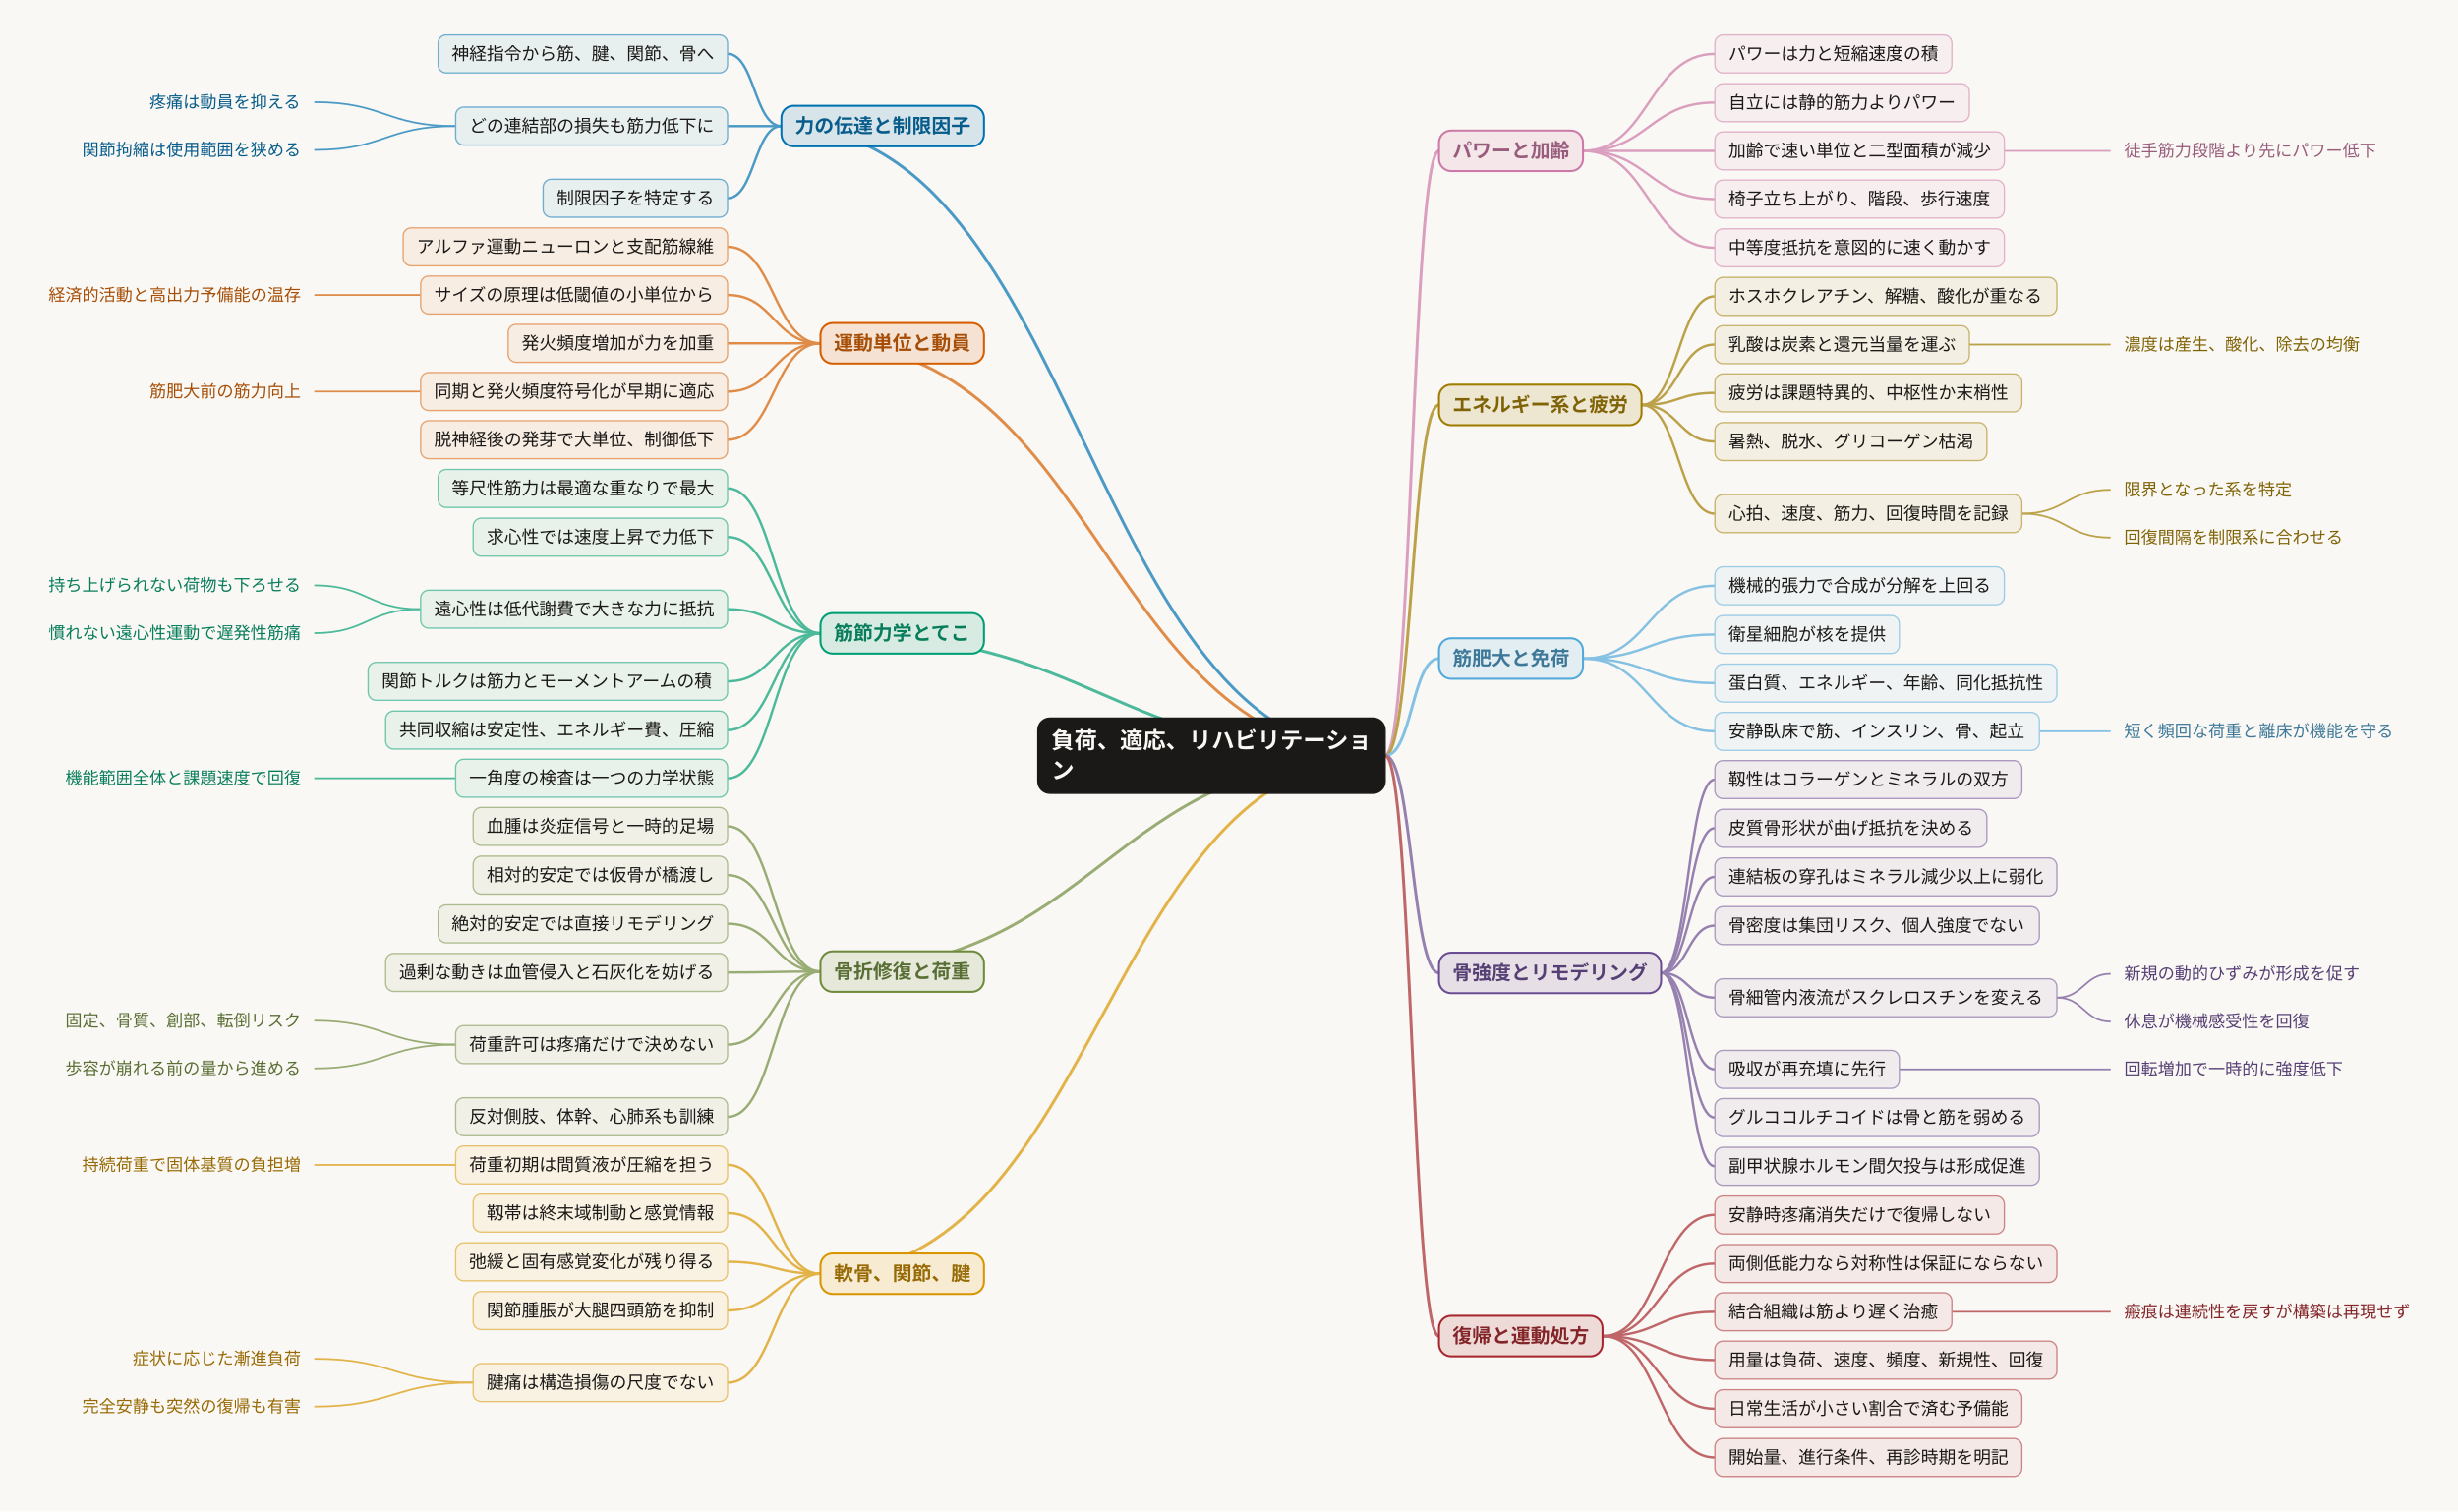
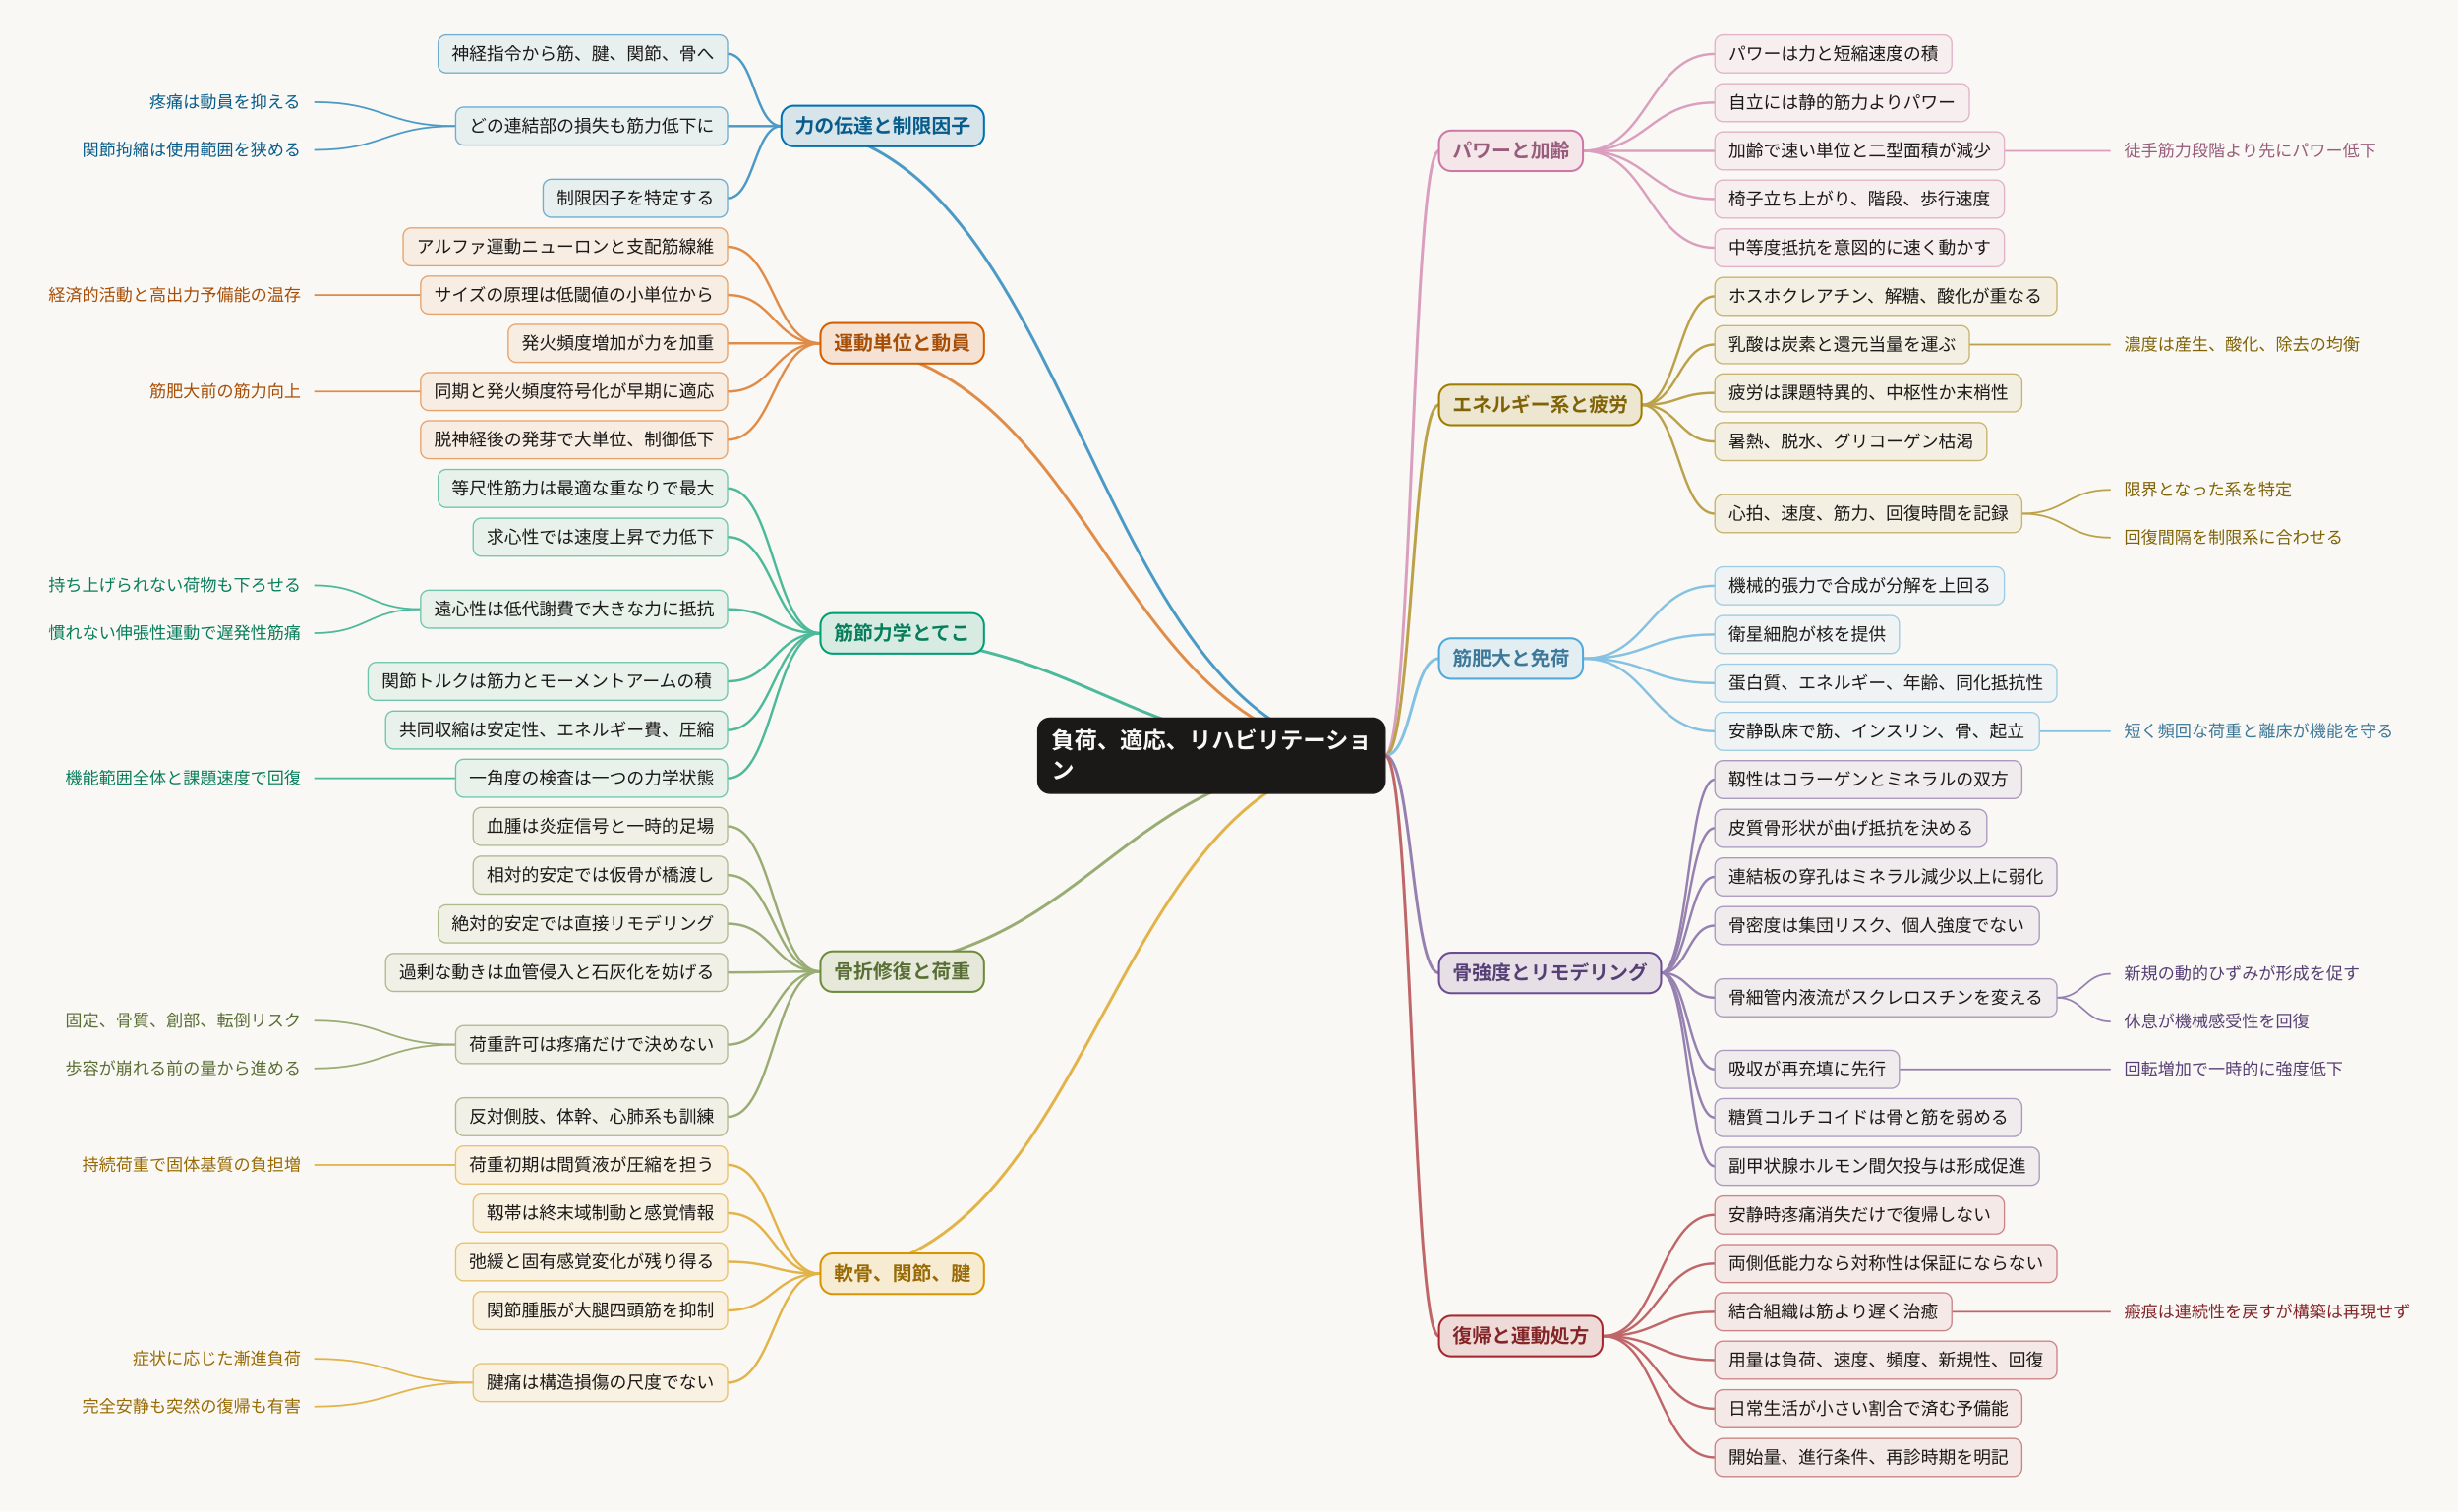
<svg xmlns="http://www.w3.org/2000/svg" class="mm" viewBox="0 0 1826 1123" width="1826" height="1123" role="img" aria-label="負荷、適応、リハビリテーション">
  <style>
  .mm-bg { fill: #faf8f4; }
  .mm text { font-family: 'Hiragino Sans', 'Noto Sans JP', ui-sans-serif, sans-serif; fill: #1b1917; }
  .mm .link { fill: none; stroke: #c9c1b4; }
  .mm .box { fill: none; stroke: none; }
  .mm .d0 .box { fill: #1b1917; stroke: #1b1917; }
  .mm .d0 text { fill: #faf8f4; font-weight: 650; }
  .mm .d1 text { font-weight: 600; }

  .mm .link.b0 { stroke: #4b9ac6; }
  .mm .b0.d1 .box { fill: #d7e5eb; stroke: #0072B2; stroke-width: 1.5; }
  .mm .b0.d1 text { fill: #075c8b; }
  .mm .b0.d2 .box { fill: #e8efef; stroke: #70aed0; }
  .mm .b0.d3 text, .mm .b0.d4 text { fill: #075c8b; }

  .mm .link.b1 { stroke: #e08c49; }
  .mm .b1.d1 .box { fill: #f5e2d2; stroke: #D55E00; stroke-width: 1.5; }
  .mm .b1.d1 text { fill: #a64d06; }
  .mm .b1.d2 .box { fill: #f7ede3; stroke: #e6a36e; }
  .mm .b1.d3 text, .mm .b1.d4 text { fill: #a64d06; }

  .mm .link.b2 { stroke: #4bb99a; }
  .mm .b2.d1 .box { fill: #d7ebe2; stroke: #009E73; stroke-width: 1.5; }
  .mm .b2.d1 text { fill: #077d5c; }
  .mm .b2.d2 .box { fill: #e8f2eb; stroke: #70c6ad; }
  .mm .b2.d3 text, .mm .b2.d4 text { fill: #077d5c; }

  .mm .link.b3 { stroke: #da9fbe; }
  .mm .b3.d1 .box { fill: #f4e6e9; stroke: #CC79A7; stroke-width: 1.5; }
  .mm .b3.d1 text { fill: #985c7c; }
  .mm .b3.d2 .box { fill: #f7efef; stroke: #e1b2ca; }
  .mm .b3.d3 text, .mm .b3.d4 text { fill: #985c7c; }

  .mm .link.b4 { stroke: #bba149; }
  .mm .b4.d1 .box { fill: #ede7d2; stroke: #A07C00; stroke-width: 1.5; }
  .mm .b4.d1 text { fill: #7f6306; }
  .mm .b4.d2 .box { fill: #f4efe3; stroke: #c8b46e; }
  .mm .b4.d3 text, .mm .b4.d4 text { fill: #7f6306; }

  .mm .link.b5 { stroke: #84c1e2; }
  .mm .b5.d1 .box { fill: #e3eef2; stroke: #51a9db; stroke-width: 1.5; }
  .mm .b5.d1 text { fill: #3d7899; }
  .mm .b5.d2 .box { fill: #eff3f3; stroke: #9dcde6; }
  .mm .b5.d3 text, .mm .b5.d4 text { fill: #3d7899; }

  .mm .link.b6 { stroke: #9580b0; }
  .mm .b6.d1 .box { fill: #e6e0e6; stroke: #6A4C93; stroke-width: 1.5; }
  .mm .b6.d1 text { fill: #563f74; }
  .mm .b6.d2 .box { fill: #f0eced; stroke: #ab99bf; }
  .mm .b6.d3 text, .mm .b6.d4 text { fill: #563f74; }

  .mm .link.b7 { stroke: #98ac74; }
  .mm .b7.d1 .box { fill: #e6e9da; stroke: #6E8B3D; stroke-width: 1.5; }
  .mm .b7.d1 text { fill: #596e34; }
  .mm .b7.d2 .box { fill: #f0f0e7; stroke: #adbc8f; }
  .mm .b7.d3 text, .mm .b7.d4 text { fill: #596e34; }

  .mm .link.b8 { stroke: #e2b349; }
  .mm .b8.d1 .box { fill: #f7ecd2; stroke: #d89500; stroke-width: 1.5; }
  .mm .b8.d1 text { fill: #986a05; }
  .mm .b8.d2 .box { fill: #f9f2e3; stroke: #e7c26e; }
  .mm .b8.d3 text, .mm .b8.d4 text { fill: #986a05; }

  .mm .link.b9 { stroke: #bf6669; }
  .mm .b9.d1 .box { fill: #eedbd8; stroke: #A6272E; stroke-width: 1.5; }
  .mm .b9.d1 text { fill: #832428; }
  .mm .b9.d2 .box { fill: #f4e9e6; stroke: #cc8587; }
  .mm .b9.d3 text, .mm .b9.d4 text { fill: #832428; }
@media (prefers-color-scheme: dark) {
  .mm-bg { fill: #12100e; }
  .mm text { font-family: 'Hiragino Sans', 'Noto Sans JP', ui-sans-serif, sans-serif; fill: #ece7df; }
  .mm .link { fill: none; stroke: #3d3833; }
  .mm .box { fill: none; stroke: none; }
  .mm .d0 .box { fill: #ece7df; stroke: #ece7df; }
  .mm .d0 text { fill: #12100e; font-weight: 650; }
  .mm .d1 text { font-weight: 600; }

  .mm .link.b0 { stroke: #2d6a8d; }
  .mm .b0.d1 .box { fill: #172227; stroke: #3891c3; stroke-width: 1.5; }
  .mm .b0.d1 text { fill: #65a6ca; }
  .mm .b0.d2 .box { fill: #15191b; stroke: #275772; }
  .mm .b0.d3 text, .mm .b0.d4 text { fill: #65a6ca; }

  .mm .link.b1 { stroke: #a15f2b; }
  .mm .b1.d1 .box { fill: #2f2014; stroke: #de8138; stroke-width: 1.5; }
  .mm .b1.d1 text { fill: #e29a62; }
  .mm .b1.d2 .box { fill: #201811; stroke: #824e25; }
  .mm .b1.d3 text, .mm .b1.d4 text { fill: #e29a62; }

  .mm .link.b2 { stroke: #2d826a; }
  .mm .b2.d1 .box { fill: #172720; stroke: #38b392; stroke-width: 1.5; }
  .mm .b2.d1 text { fill: #65c0a5; }
  .mm .b2.d2 .box { fill: #151b17; stroke: #276a57; }
  .mm .b2.d3 text, .mm .b2.d4 text { fill: #65c0a5; }

  .mm .link.b3 { stroke: #9c6e86; }
  .mm .b3.d1 .box { fill: #2e2326; stroke: #d796ba; stroke-width: 1.5; }
  .mm .b3.d1 text { fill: #dcaac3; }
  .mm .b3.d2 .box { fill: #20191a; stroke: #7e5a6d; }
  .mm .b3.d3 text, .mm .b3.d4 text { fill: #dcaac3; }

  .mm .link.b4 { stroke: #84702b; }
  .mm .b4.d1 .box { fill: #292314; stroke: #b59938; stroke-width: 1.5; }
  .mm .b4.d1 text { fill: #c3ac62; }
  .mm .b4.d2 .box { fill: #1d1a11; stroke: #6c5b25; }
  .mm .b4.d3 text, .mm .b4.d4 text { fill: #c3ac62; }

  .mm .link.b5 { stroke: #5c8eab; }
  .mm .b5.d1 .box { fill: #21292d; stroke: #7bc4ee; stroke-width: 1.5; }
  .mm .b5.d1 text { fill: #97cdea; }
  .mm .b5.d2 .box { fill: #191d1e; stroke: #4c7389; }
  .mm .b5.d3 text, .mm .b5.d4 text { fill: #97cdea; }

  .mm .link.b6 { stroke: #67557c; }
  .mm .b6.d1 .box { fill: #231e24; stroke: #8b73ab; stroke-width: 1.5; }
  .mm .b6.d1 text { fill: #a390b8; }
  .mm .b6.d2 .box { fill: #1a1719; stroke: #554664; }
  .mm .b6.d3 text, .mm .b6.d4 text { fill: #a390b8; }

  .mm .link.b7 { stroke: #69784d; }
  .mm .b7.d1 .box { fill: #23251b; stroke: #8ea568; stroke-width: 1.5; }
  .mm .b7.d1 text { fill: #a6b686; }
  .mm .b7.d2 .box { fill: #1b1a14; stroke: #566240; }
  .mm .b7.d3 text, .mm .b7.d4 text { fill: #a6b686; }

  .mm .link.b8 { stroke: #ab832b; }
  .mm .b8.d1 .box { fill: #312714; stroke: #ecb438; stroke-width: 1.5; }
  .mm .b8.d1 text { fill: #ecc162; }
  .mm .b8.d2 .box { fill: #211b11; stroke: #8a6a25; }
  .mm .b8.d3 text, .mm .b8.d4 text { fill: #ecc162; }

  .mm .link.b9 { stroke: #884245; }
  .mm .b9.d1 .box { fill: #2a1a19; stroke: #ba575c; stroke-width: 1.5; }
  .mm .b9.d1 text { fill: #c67b7d; }
  .mm .b9.d2 .box { fill: #1e1513; stroke: #6e3739; }
  .mm .b9.d3 text, .mm .b9.d4 text { fill: #c67b7d; }
}
</style>
  <rect class="mm-bg" width="1826" height="1123" />
  <path class="link b0" data-depth="1" stroke-width="2.2" d="M1029.0,561.4 C804.8,561.4 804.8,93.7 580.5,93.7" />
  <path class="link b1" data-depth="1" stroke-width="2.2" d="M1029.0,561.4 C819.2,561.4 819.2,255.1 609.5,255.1" />
  <path class="link b2" data-depth="1" stroke-width="2.2" d="M1029.0,561.4 C819.2,561.4 819.2,470.5 609.5,470.5" />
  <path class="link b3" data-depth="1" stroke-width="2.2" d="M1029.0,561.4 C1049.0,561.4 1049.0,112.1 1069.0,112.1" />
  <path class="link b4" data-depth="1" stroke-width="2.2" d="M1029.0,561.4 C1049.0,561.4 1049.0,300.9 1069.0,300.9" />
  <path class="link b5" data-depth="1" stroke-width="2.2" d="M1029.0,561.4 C1049.0,561.4 1049.0,489.3 1069.0,489.3" />
  <path class="link b6" data-depth="1" stroke-width="2.2" d="M1029.0,561.4 C1049.0,561.4 1049.0,722.8 1069.0,722.8" />
  <path class="link b7" data-depth="1" stroke-width="2.2" d="M1029.0,561.4 C819.2,561.4 819.2,721.8 609.5,721.8" />
  <path class="link b8" data-depth="1" stroke-width="2.2" d="M1029.0,561.4 C819.2,561.4 819.2,946.4 609.5,946.4" />
  <path class="link b9" data-depth="1" stroke-width="2.2" d="M1029.0,561.4 C1049.0,561.4 1049.0,992.7 1069.0,992.7" />
  <g class="node d0 b0" data-depth="0">
    <rect class="box" x="771.0" y="533.5" width="258.0" height="55.9" rx="9" />
    <text x="781.0" y="556.0" font-size="17.0">負荷、適応、リハビリテーショ</text>
    <text x="781.0" y="578.4" font-size="17.0">ン</text>
  </g>
  <path class="link b0" data-depth="2" stroke-width="1.8" d="M580.5,93.7 C560.5,93.7 560.5,40.1 540.5,40.1" />
  <path class="link b0" data-depth="2" stroke-width="1.8" d="M580.5,93.7 C560.5,93.7 560.5,93.7 540.5,93.7" />
  <path class="link b0" data-depth="2" stroke-width="1.8" d="M580.5,93.7 C560.5,93.7 560.5,147.2 540.5,147.2" />
  <g class="node d1 b0" data-depth="1">
    <rect class="box" x="580.5" y="78.6" width="150.5" height="30.1" rx="9" />
    <text x="590.5" y="98.6" font-size="14.5">力の伝達と制限因子</text>
  </g>
  <g class="node d2 b0" data-depth="2">
    <rect class="box" x="325.5" y="26.0" width="215.0" height="28.2" rx="6" />
    <text x="335.5" y="44.5" font-size="13.0">神経指令から筋、腱、関節、骨へ</text>
  </g>
  <path class="link b0" data-depth="3" stroke-width="1.3" d="M338.5,93.7 C286.0,93.7 286.0,75.9 233.5,75.9" />
  <path class="link b0" data-depth="3" stroke-width="1.3" d="M338.5,93.7 C286.0,93.7 286.0,111.4 233.5,111.4" />
  <g class="node d2 b0" data-depth="2">
    <rect class="box" x="338.5" y="79.6" width="202.0" height="28.2" rx="6" />
    <text x="348.5" y="98.1" font-size="13.0">どの連結部の損失も筋力低下に</text>
  </g>
  <g class="node d3 b0" data-depth="3">
    <rect class="box" x="101.0" y="62.2" width="132.5" height="27.5" rx="6" />
    <text x="111.0" y="80.2" font-size="12.5">疼痛は動員を抑える</text>
  </g>
  <g class="node d3 b0" data-depth="3">
    <rect class="box" x="51.0" y="97.7" width="182.5" height="27.5" rx="6" />
    <text x="61.0" y="115.7" font-size="12.5">関節拘縮は使用範囲を狭める</text>
  </g>
  <g class="node d2 b0" data-depth="2">
    <rect class="box" x="403.5" y="133.2" width="137.0" height="28.2" rx="6" />
    <text x="413.5" y="151.7" font-size="13.0">制限因子を特定する</text>
  </g>
  <path class="link b1" data-depth="2" stroke-width="1.8" d="M609.5,255.1 C575.0,255.1 575.0,183.4 540.5,183.4" />
  <path class="link b1" data-depth="2" stroke-width="1.8" d="M609.5,255.1 C575.0,255.1 575.0,219.2 540.5,219.2" />
  <path class="link b1" data-depth="2" stroke-width="1.8" d="M609.5,255.1 C575.0,255.1 575.0,255.1 540.5,255.1" />
  <path class="link b1" data-depth="2" stroke-width="1.8" d="M609.5,255.1 C575.0,255.1 575.0,290.9 540.5,290.9" />
  <path class="link b1" data-depth="2" stroke-width="1.8" d="M609.5,255.1 C575.0,255.1 575.0,326.7 540.5,326.7" />
  <g class="node d1 b1" data-depth="1">
    <rect class="box" x="609.5" y="240.0" width="121.5" height="30.1" rx="9" />
    <text x="619.5" y="260.0" font-size="14.5">運動単位と動員</text>
  </g>
  <g class="node d2 b1" data-depth="2">
    <rect class="box" x="299.5" y="169.3" width="241.0" height="28.2" rx="6" />
    <text x="309.5" y="187.8" font-size="13.0">アルファ運動ニューロンと支配筋線維</text>
  </g>
  <path class="link b1" data-depth="3" stroke-width="1.3" d="M312.5,219.2 C273.0,219.2 273.0,219.2 233.5,219.2" />
  <g class="node d2 b1" data-depth="2">
    <rect class="box" x="312.5" y="205.1" width="228.0" height="28.2" rx="6" />
    <text x="322.5" y="223.6" font-size="13.0">サイズの原理は低閾値の小単位から</text>
  </g>
  <g class="node d3 b1" data-depth="3">
    <rect class="box" x="26.0" y="205.5" width="207.5" height="27.5" rx="6" />
    <text x="36.0" y="223.5" font-size="12.5">経済的活動と高出力予備能の温存</text>
  </g>
  <g class="node d2 b1" data-depth="2">
    <rect class="box" x="377.5" y="241.0" width="163.0" height="28.2" rx="6" />
    <text x="387.5" y="259.5" font-size="13.0">発火頻度増加が力を加重</text>
  </g>
  <path class="link b1" data-depth="3" stroke-width="1.3" d="M312.5,290.9 C273.0,290.9 273.0,290.9 233.5,290.9" />
  <g class="node d2 b1" data-depth="2">
    <rect class="box" x="312.5" y="276.8" width="228.0" height="28.2" rx="6" />
    <text x="322.5" y="295.3" font-size="13.0">同期と発火頻度符号化が早期に適応</text>
  </g>
  <g class="node d3 b1" data-depth="3">
    <rect class="box" x="101.0" y="277.1" width="132.5" height="27.5" rx="6" />
    <text x="111.0" y="295.1" font-size="12.5">筋肥大前の筋力向上</text>
  </g>
  <g class="node d2 b1" data-depth="2">
    <rect class="box" x="312.5" y="312.6" width="228.0" height="28.2" rx="6" />
    <text x="322.5" y="331.1" font-size="13.0">脱神経後の発芽で大単位、制御低下</text>
  </g>
  <path class="link b2" data-depth="2" stroke-width="1.8" d="M609.5,470.5 C575.0,470.5 575.0,362.9 540.5,362.9" />
  <path class="link b2" data-depth="2" stroke-width="1.8" d="M609.5,470.5 C575.0,470.5 575.0,399.0 540.5,399.0" />
  <path class="link b2" data-depth="2" stroke-width="1.8" d="M609.5,470.5 C575.0,470.5 575.0,452.6 540.5,452.6" />
  <path class="link b2" data-depth="2" stroke-width="1.8" d="M609.5,470.5 C575.0,470.5 575.0,506.2 540.5,506.2" />
  <path class="link b2" data-depth="2" stroke-width="1.8" d="M609.5,470.5 C575.0,470.5 575.0,542.4 540.5,542.4" />
  <path class="link b2" data-depth="2" stroke-width="1.8" d="M609.5,470.5 C575.0,470.5 575.0,578.2 540.5,578.2" />
  <g class="node d1 b2" data-depth="1">
    <rect class="box" x="609.5" y="455.5" width="121.5" height="30.1" rx="9" />
    <text x="619.5" y="475.5" font-size="14.5">筋節力学とてこ</text>
  </g>
  <g class="node d2 b2" data-depth="2">
    <rect class="box" x="325.5" y="348.8" width="215.0" height="28.2" rx="6" />
    <text x="335.5" y="367.3" font-size="13.0">等尺性筋力は最適な重なりで最大</text>
  </g>
  <g class="node d2 b2" data-depth="2">
    <rect class="box" x="351.5" y="385.0" width="189.0" height="28.2" rx="6" />
    <text x="361.5" y="403.5" font-size="13.0">求心性では速度上昇で力低下</text>
  </g>
  <path class="link b2" data-depth="3" stroke-width="1.3" d="M312.5,452.6 C273.0,452.6 273.0,434.9 233.5,434.9" />
  <path class="link b2" data-depth="3" stroke-width="1.3" d="M312.5,452.6 C273.0,452.6 273.0,470.4 233.5,470.4" />
  <g class="node d2 b2" data-depth="2">
    <rect class="box" x="312.5" y="438.5" width="228.0" height="28.2" rx="6" />
    <text x="322.5" y="457.0" font-size="13.0">遠心性は低代謝費で大きな力に抵抗</text>
  </g>
  <g class="node d3 b2" data-depth="3">
    <rect class="box" x="26.0" y="421.1" width="207.5" height="27.5" rx="6" />
    <text x="36.0" y="439.1" font-size="12.5">持ち上げられない荷物も下ろせる</text>
  </g>
  <g class="node d3 b2" data-depth="3">
    <rect class="box" x="26.0" y="456.6" width="207.5" height="27.5" rx="6" />
-     <text x="36.0" y="474.6" font-size="12.5">慣れない遠心性運動で遅発性筋痛</text>
+     <text x="36.0" y="474.6" font-size="12.5">慣れない伸張性運動で遅発性筋痛</text>
  </g>
  <g class="node d2 b2" data-depth="2">
    <rect class="box" x="273.5" y="492.1" width="267.0" height="28.2" rx="6" />
    <text x="283.5" y="510.6" font-size="13.0">関節トルクは筋力とモーメントアームの積</text>
  </g>
  <g class="node d2 b2" data-depth="2">
    <rect class="box" x="286.5" y="528.3" width="254.0" height="28.2" rx="6" />
    <text x="296.5" y="546.8" font-size="13.0">共同収縮は安定性、エネルギー費、圧縮</text>
  </g>
  <path class="link b2" data-depth="3" stroke-width="1.3" d="M338.5,578.2 C286.0,578.2 286.0,578.2 233.5,578.2" />
  <g class="node d2 b2" data-depth="2">
    <rect class="box" x="338.5" y="564.1" width="202.0" height="28.2" rx="6" />
    <text x="348.5" y="582.6" font-size="13.0">一角度の検査は一つの力学状態</text>
  </g>
  <g class="node d3 b2" data-depth="3">
    <rect class="box" x="38.5" y="564.4" width="195.0" height="27.5" rx="6" />
    <text x="48.5" y="582.4" font-size="12.5">機能範囲全体と課題速度で回復</text>
  </g>
  <path class="link b3" data-depth="2" stroke-width="1.8" d="M1176.0,112.1 C1225.0,112.1 1225.0,40.1 1274.0,40.1" />
  <path class="link b3" data-depth="2" stroke-width="1.8" d="M1176.0,112.1 C1225.0,112.1 1225.0,76.2 1274.0,76.2" />
  <path class="link b3" data-depth="2" stroke-width="1.8" d="M1176.0,112.1 C1225.0,112.1 1225.0,112.1 1274.0,112.1" />
  <path class="link b3" data-depth="2" stroke-width="1.8" d="M1176.0,112.1 C1225.0,112.1 1225.0,147.9 1274.0,147.9" />
  <path class="link b3" data-depth="2" stroke-width="1.8" d="M1176.0,112.1 C1225.0,112.1 1225.0,184.1 1274.0,184.1" />
  <g class="node d1 b3" data-depth="1">
    <rect class="box" x="1069.0" y="97.0" width="107.0" height="30.1" rx="9" />
    <text x="1079.0" y="117.0" font-size="14.5">パワーと加齢</text>
  </g>
  <g class="node d2 b3" data-depth="2">
    <rect class="box" x="1274.0" y="26.0" width="176.0" height="28.2" rx="6" />
    <text x="1284.0" y="44.5" font-size="13.0">パワーは力と短縮速度の積</text>
  </g>
  <g class="node d2 b3" data-depth="2">
    <rect class="box" x="1274.0" y="62.2" width="189.0" height="28.2" rx="6" />
    <text x="1284.0" y="80.7" font-size="13.0">自立には静的筋力よりパワー</text>
  </g>
  <path class="link b3" data-depth="3" stroke-width="1.3" d="M1489.0,112.1 C1528.5,112.1 1528.5,112.1 1568.0,112.1" />
  <g class="node d2 b3" data-depth="2">
    <rect class="box" x="1274.0" y="98.0" width="215.0" height="28.2" rx="6" />
    <text x="1284.0" y="116.5" font-size="13.0">加齢で速い単位と二型面積が減少</text>
  </g>
  <g class="node d3 b3" data-depth="3">
    <rect class="box" x="1568.0" y="98.3" width="207.5" height="27.5" rx="6" />
    <text x="1578.0" y="116.3" font-size="12.5">徒手筋力段階より先にパワー低下</text>
  </g>
  <g class="node d2 b3" data-depth="2">
    <rect class="box" x="1274.0" y="133.8" width="215.0" height="28.2" rx="6" />
    <text x="1284.0" y="152.3" font-size="13.0">椅子立ち上がり、階段、歩行速度</text>
  </g>
  <g class="node d2 b3" data-depth="2">
    <rect class="box" x="1274.0" y="170.0" width="215.0" height="28.2" rx="6" />
    <text x="1284.0" y="188.5" font-size="13.0">中等度抵抗を意図的に速く動かす</text>
  </g>
  <path class="link b4" data-depth="2" stroke-width="1.8" d="M1219.5,300.9 C1246.8,300.9 1246.8,220.2 1274.0,220.2" />
  <path class="link b4" data-depth="2" stroke-width="1.8" d="M1219.5,300.9 C1246.8,300.9 1246.8,256.0 1274.0,256.0" />
  <path class="link b4" data-depth="2" stroke-width="1.8" d="M1219.5,300.9 C1246.8,300.9 1246.8,291.9 1274.0,291.9" />
  <path class="link b4" data-depth="2" stroke-width="1.8" d="M1219.5,300.9 C1246.8,300.9 1246.8,328.0 1274.0,328.0" />
  <path class="link b4" data-depth="2" stroke-width="1.8" d="M1219.5,300.9 C1246.8,300.9 1246.8,381.6 1274.0,381.6" />
  <g class="node d1 b4" data-depth="1">
    <rect class="box" x="1069.0" y="285.8" width="150.5" height="30.1" rx="9" />
    <text x="1079.0" y="305.8" font-size="14.5">エネルギー系と疲労</text>
  </g>
  <g class="node d2 b4" data-depth="2">
    <rect class="box" x="1274.0" y="206.1" width="254.0" height="28.2" rx="6" />
    <text x="1284.0" y="224.6" font-size="13.0">ホスホクレアチン、解糖、酸化が重なる</text>
  </g>
  <path class="link b4" data-depth="3" stroke-width="1.3" d="M1463.0,256.0 C1515.5,256.0 1515.5,256.0 1568.0,256.0" />
  <g class="node d2 b4" data-depth="2">
    <rect class="box" x="1274.0" y="242.0" width="189.0" height="28.2" rx="6" />
    <text x="1284.0" y="260.5" font-size="13.0">乳酸は炭素と還元当量を運ぶ</text>
  </g>
  <g class="node d3 b4" data-depth="3">
    <rect class="box" x="1568.0" y="242.3" width="195.0" height="27.5" rx="6" />
    <text x="1578.0" y="260.3" font-size="12.5">濃度は産生、酸化、除去の均衡</text>
  </g>
  <g class="node d2 b4" data-depth="2">
    <rect class="box" x="1274.0" y="277.8" width="228.0" height="28.2" rx="6" />
    <text x="1284.0" y="296.3" font-size="13.0">疲労は課題特異的、中枢性か末梢性</text>
  </g>
  <g class="node d2 b4" data-depth="2">
    <rect class="box" x="1274.0" y="314.0" width="202.0" height="28.2" rx="6" />
    <text x="1284.0" y="332.5" font-size="13.0">暑熱、脱水、グリコーゲン枯渇</text>
  </g>
  <path class="link b4" data-depth="3" stroke-width="1.3" d="M1502.0,381.6 C1535.0,381.6 1535.0,363.9 1568.0,363.9" />
  <path class="link b4" data-depth="3" stroke-width="1.3" d="M1502.0,381.6 C1535.0,381.6 1535.0,399.4 1568.0,399.4" />
  <g class="node d2 b4" data-depth="2">
    <rect class="box" x="1274.0" y="367.5" width="228.0" height="28.2" rx="6" />
    <text x="1284.0" y="386.0" font-size="13.0">心拍、速度、筋力、回復時間を記録</text>
  </g>
  <g class="node d3 b4" data-depth="3">
    <rect class="box" x="1568.0" y="350.1" width="145.0" height="27.5" rx="6" />
    <text x="1578.0" y="368.1" font-size="12.5">限界となった系を特定</text>
  </g>
  <g class="node d3 b4" data-depth="3">
    <rect class="box" x="1568.0" y="385.6" width="182.5" height="27.5" rx="6" />
    <text x="1578.0" y="403.6" font-size="12.5">回復間隔を制限系に合わせる</text>
  </g>
  <path class="link b5" data-depth="2" stroke-width="1.8" d="M1176.0,489.3 C1225.0,489.3 1225.0,435.2 1274.0,435.2" />
  <path class="link b5" data-depth="2" stroke-width="1.8" d="M1176.0,489.3 C1225.0,489.3 1225.0,471.4 1274.0,471.4" />
  <path class="link b5" data-depth="2" stroke-width="1.8" d="M1176.0,489.3 C1225.0,489.3 1225.0,507.5 1274.0,507.5" />
  <path class="link b5" data-depth="2" stroke-width="1.8" d="M1176.0,489.3 C1225.0,489.3 1225.0,543.3 1274.0,543.3" />
  <g class="node d1 b5" data-depth="1">
    <rect class="box" x="1069.0" y="474.2" width="107.0" height="30.1" rx="9" />
    <text x="1079.0" y="494.2" font-size="14.5">筋肥大と免荷</text>
  </g>
  <g class="node d2 b5" data-depth="2">
    <rect class="box" x="1274.0" y="421.1" width="215.0" height="28.2" rx="6" />
    <text x="1284.0" y="439.6" font-size="13.0">機械的張力で合成が分解を上回る</text>
  </g>
  <g class="node d2 b5" data-depth="2">
    <rect class="box" x="1274.0" y="457.3" width="137.0" height="28.2" rx="6" />
    <text x="1284.0" y="475.8" font-size="13.0">衛星細胞が核を提供</text>
  </g>
  <g class="node d2 b5" data-depth="2">
    <rect class="box" x="1274.0" y="493.4" width="254.0" height="28.2" rx="6" />
    <text x="1284.0" y="511.9" font-size="13.0">蛋白質、エネルギー、年齢、同化抵抗性</text>
  </g>
  <path class="link b5" data-depth="3" stroke-width="1.3" d="M1515.0,543.3 C1541.5,543.3 1541.5,543.3 1568.0,543.3" />
  <g class="node d2 b5" data-depth="2">
    <rect class="box" x="1274.0" y="529.3" width="241.0" height="28.2" rx="6" />
    <text x="1284.0" y="547.8" font-size="13.0">安静臥床で筋、インスリン、骨、起立</text>
  </g>
  <g class="node d3 b5" data-depth="3">
    <rect class="box" x="1568.0" y="529.6" width="220.0" height="27.5" rx="6" />
    <text x="1578.0" y="547.6" font-size="12.5">短く頻回な荷重と離床が機能を守る</text>
  </g>
  <path class="link b6" data-depth="2" stroke-width="1.8" d="M1234.0,722.8 C1254.0,722.8 1254.0,579.2 1274.0,579.2" />
  <path class="link b6" data-depth="2" stroke-width="1.8" d="M1234.0,722.8 C1254.0,722.8 1254.0,615.3 1274.0,615.3" />
  <path class="link b6" data-depth="2" stroke-width="1.8" d="M1234.0,722.8 C1254.0,722.8 1254.0,651.5 1274.0,651.5" />
  <path class="link b6" data-depth="2" stroke-width="1.8" d="M1234.0,722.8 C1254.0,722.8 1254.0,687.7 1274.0,687.7" />
  <path class="link b6" data-depth="2" stroke-width="1.8" d="M1234.0,722.8 C1254.0,722.8 1254.0,741.2 1274.0,741.2" />
  <path class="link b6" data-depth="2" stroke-width="1.8" d="M1234.0,722.8 C1254.0,722.8 1254.0,794.5 1274.0,794.5" />
  <path class="link b6" data-depth="2" stroke-width="1.8" d="M1234.0,722.8 C1254.0,722.8 1254.0,830.3 1274.0,830.3" />
  <path class="link b6" data-depth="2" stroke-width="1.8" d="M1234.0,722.8 C1254.0,722.8 1254.0,866.5 1274.0,866.5" />
  <g class="node d1 b6" data-depth="1">
    <rect class="box" x="1069.0" y="707.8" width="165.0" height="30.1" rx="9" />
    <text x="1079.0" y="727.8" font-size="14.5">骨強度とリモデリング</text>
  </g>
  <g class="node d2 b6" data-depth="2">
    <rect class="box" x="1274.0" y="565.1" width="228.0" height="28.2" rx="6" />
    <text x="1284.0" y="583.6" font-size="13.0">靱性はコラーゲンとミネラルの双方</text>
  </g>
  <g class="node d2 b6" data-depth="2">
    <rect class="box" x="1274.0" y="601.3" width="202.0" height="28.2" rx="6" />
    <text x="1284.0" y="619.8" font-size="13.0">皮質骨形状が曲げ抵抗を決める</text>
  </g>
  <g class="node d2 b6" data-depth="2">
    <rect class="box" x="1274.0" y="637.4" width="254.0" height="28.2" rx="6" />
    <text x="1284.0" y="655.9" font-size="13.0">連結板の穿孔はミネラル減少以上に弱化</text>
  </g>
  <g class="node d2 b6" data-depth="2">
    <rect class="box" x="1274.0" y="673.6" width="241.0" height="28.2" rx="6" />
    <text x="1284.0" y="692.1" font-size="13.0">骨密度は集団リスク、個人強度でない</text>
  </g>
  <path class="link b6" data-depth="3" stroke-width="1.3" d="M1528.0,741.2 C1548.0,741.2 1548.0,723.5 1568.0,723.5" />
  <path class="link b6" data-depth="3" stroke-width="1.3" d="M1528.0,741.2 C1548.0,741.2 1548.0,759.0 1568.0,759.0" />
  <g class="node d2 b6" data-depth="2">
    <rect class="box" x="1274.0" y="727.2" width="254.0" height="28.2" rx="6" />
    <text x="1284.0" y="745.7" font-size="13.0">骨細管内液流がスクレロスチンを変える</text>
  </g>
  <g class="node d3 b6" data-depth="3">
    <rect class="box" x="1568.0" y="709.7" width="195.0" height="27.5" rx="6" />
    <text x="1578.0" y="727.7" font-size="12.5">新規の動的ひずみが形成を促す</text>
  </g>
  <g class="node d3 b6" data-depth="3">
    <rect class="box" x="1568.0" y="745.2" width="157.5" height="27.5" rx="6" />
    <text x="1578.0" y="763.2" font-size="12.5">休息が機械感受性を回復</text>
  </g>
  <path class="link b6" data-depth="3" stroke-width="1.3" d="M1411.0,794.5 C1489.5,794.5 1489.5,794.5 1568.0,794.5" />
  <g class="node d2 b6" data-depth="2">
    <rect class="box" x="1274.0" y="780.4" width="137.0" height="28.2" rx="6" />
    <text x="1284.0" y="798.9" font-size="13.0">吸収が再充填に先行</text>
  </g>
  <g class="node d3 b6" data-depth="3">
    <rect class="box" x="1568.0" y="780.7" width="182.5" height="27.5" rx="6" />
    <text x="1578.0" y="798.7" font-size="12.5">回転増加で一時的に強度低下</text>
  </g>
  <g class="node d2 b6" data-depth="2">
-     <rect class="box" x="1274.0" y="816.2" width="241.0" height="28.2" rx="6" />
-     <text x="1284.0" y="834.7" font-size="13.0">グルココルチコイドは骨と筋を弱める</text>
+     <rect class="box" x="1274.0" y="816.2" width="228.0" height="28.2" rx="6" />
+     <text x="1284.0" y="834.7" font-size="13.0">糖質コルチコイドは骨と筋を弱める</text>
  </g>
  <g class="node d2 b6" data-depth="2">
    <rect class="box" x="1274.0" y="852.4" width="241.0" height="28.2" rx="6" />
    <text x="1284.0" y="870.9" font-size="13.0">副甲状腺ホルモン間欠投与は形成促進</text>
  </g>
  <path class="link b7" data-depth="2" stroke-width="1.8" d="M609.5,721.8 C575.0,721.8 575.0,614.0 540.5,614.0" />
  <path class="link b7" data-depth="2" stroke-width="1.8" d="M609.5,721.8 C575.0,721.8 575.0,650.2 540.5,650.2" />
  <path class="link b7" data-depth="2" stroke-width="1.8" d="M609.5,721.8 C575.0,721.8 575.0,686.3 540.5,686.3" />
  <path class="link b7" data-depth="2" stroke-width="1.8" d="M609.5,721.8 C575.0,721.8 575.0,722.5 540.5,722.5" />
  <path class="link b7" data-depth="2" stroke-width="1.8" d="M609.5,721.8 C575.0,721.8 575.0,776.1 540.5,776.1" />
  <path class="link b7" data-depth="2" stroke-width="1.8" d="M609.5,721.8 C575.0,721.8 575.0,829.7 540.5,829.7" />
  <g class="node d1 b7" data-depth="1">
    <rect class="box" x="609.5" y="706.8" width="121.5" height="30.1" rx="9" />
    <text x="619.5" y="726.8" font-size="14.5">骨折修復と荷重</text>
  </g>
  <g class="node d2 b7" data-depth="2">
    <rect class="box" x="351.5" y="599.9" width="189.0" height="28.2" rx="6" />
    <text x="361.5" y="618.4" font-size="13.0">血腫は炎症信号と一時的足場</text>
  </g>
  <g class="node d2 b7" data-depth="2">
    <rect class="box" x="351.5" y="636.1" width="189.0" height="28.2" rx="6" />
    <text x="361.5" y="654.6" font-size="13.0">相対的安定では仮骨が橋渡し</text>
  </g>
  <g class="node d2 b7" data-depth="2">
    <rect class="box" x="325.5" y="672.3" width="215.0" height="28.2" rx="6" />
    <text x="335.5" y="690.8" font-size="13.0">絶対的安定では直接リモデリング</text>
  </g>
  <g class="node d2 b7" data-depth="2">
    <rect class="box" x="286.5" y="708.4" width="254.0" height="28.2" rx="6" />
    <text x="296.5" y="726.9" font-size="13.0">過剰な動きは血管侵入と石灰化を妨げる</text>
  </g>
  <path class="link b7" data-depth="3" stroke-width="1.3" d="M338.5,776.1 C286.0,776.1 286.0,758.3 233.5,758.3" />
  <path class="link b7" data-depth="3" stroke-width="1.3" d="M338.5,776.1 C286.0,776.1 286.0,793.8 233.5,793.8" />
  <g class="node d2 b7" data-depth="2">
    <rect class="box" x="338.5" y="762.0" width="202.0" height="28.2" rx="6" />
    <text x="348.5" y="780.5" font-size="13.0">荷重許可は疼痛だけで決めない</text>
  </g>
  <g class="node d3 b7" data-depth="3">
    <rect class="box" x="38.5" y="744.6" width="195.0" height="27.5" rx="6" />
    <text x="48.5" y="762.6" font-size="12.5">固定、骨質、創部、転倒リスク</text>
  </g>
  <g class="node d3 b7" data-depth="3">
    <rect class="box" x="38.5" y="780.1" width="195.0" height="27.5" rx="6" />
    <text x="48.5" y="798.1" font-size="12.5">歩容が崩れる前の量から進める</text>
  </g>
  <g class="node d2 b7" data-depth="2">
    <rect class="box" x="338.5" y="815.6" width="202.0" height="28.2" rx="6" />
    <text x="348.5" y="834.1" font-size="13.0">反対側肢、体幹、心肺系も訓練</text>
  </g>
  <path class="link b8" data-depth="2" stroke-width="1.8" d="M609.5,946.4 C575.0,946.4 575.0,865.5 540.5,865.5" />
  <path class="link b8" data-depth="2" stroke-width="1.8" d="M609.5,946.4 C575.0,946.4 575.0,901.3 540.5,901.3" />
  <path class="link b8" data-depth="2" stroke-width="1.8" d="M609.5,946.4 C575.0,946.4 575.0,937.5 540.5,937.5" />
  <path class="link b8" data-depth="2" stroke-width="1.8" d="M609.5,946.4 C575.0,946.4 575.0,973.6 540.5,973.6" />
  <path class="link b8" data-depth="2" stroke-width="1.8" d="M609.5,946.4 C575.0,946.4 575.0,1027.2 540.5,1027.2" />
  <g class="node d1 b8" data-depth="1">
    <rect class="box" x="609.5" y="931.3" width="121.5" height="30.1" rx="9" />
    <text x="619.5" y="951.3" font-size="14.5">軟骨、関節、腱</text>
  </g>
  <path class="link b8" data-depth="3" stroke-width="1.3" d="M338.5,865.5 C286.0,865.5 286.0,865.5 233.5,865.5" />
  <g class="node d2 b8" data-depth="2">
    <rect class="box" x="338.5" y="851.4" width="202.0" height="28.2" rx="6" />
    <text x="348.5" y="869.9" font-size="13.0">荷重初期は間質液が圧縮を担う</text>
  </g>
  <g class="node d3 b8" data-depth="3">
    <rect class="box" x="51.0" y="851.7" width="182.5" height="27.5" rx="6" />
    <text x="61.0" y="869.7" font-size="12.5">持続荷重で固体基質の負担増</text>
  </g>
  <g class="node d2 b8" data-depth="2">
    <rect class="box" x="351.5" y="887.2" width="189.0" height="28.2" rx="6" />
    <text x="361.5" y="905.7" font-size="13.0">靱帯は終末域制動と感覚情報</text>
  </g>
  <g class="node d2 b8" data-depth="2">
    <rect class="box" x="338.5" y="923.4" width="202.0" height="28.2" rx="6" />
    <text x="348.5" y="941.9" font-size="13.0">弛緩と固有感覚変化が残り得る</text>
  </g>
  <g class="node d2 b8" data-depth="2">
    <rect class="box" x="351.5" y="959.6" width="189.0" height="28.2" rx="6" />
    <text x="361.5" y="978.1" font-size="13.0">関節腫脹が大腿四頭筋を抑制</text>
  </g>
  <path class="link b8" data-depth="3" stroke-width="1.3" d="M351.5,1027.2 C292.5,1027.2 292.5,1009.5 233.5,1009.5" />
  <path class="link b8" data-depth="3" stroke-width="1.3" d="M351.5,1027.2 C292.5,1027.2 292.5,1045.0 233.5,1045.0" />
  <g class="node d2 b8" data-depth="2">
    <rect class="box" x="351.5" y="1013.1" width="189.0" height="28.2" rx="6" />
    <text x="361.5" y="1031.6" font-size="13.0">腱痛は構造損傷の尺度でない</text>
  </g>
  <g class="node d3 b8" data-depth="3">
    <rect class="box" x="88.5" y="995.7" width="145.0" height="27.5" rx="6" />
    <text x="98.5" y="1013.7" font-size="12.5">症状に応じた漸進負荷</text>
  </g>
  <g class="node d3 b8" data-depth="3">
    <rect class="box" x="51.0" y="1031.2" width="182.5" height="27.5" rx="6" />
    <text x="61.0" y="1049.2" font-size="12.5">完全安静も突然の復帰も有害</text>
  </g>
  <path class="link b9" data-depth="2" stroke-width="1.8" d="M1190.5,992.7 C1232.2,992.7 1232.2,902.6 1274.0,902.6" />
  <path class="link b9" data-depth="2" stroke-width="1.8" d="M1190.5,992.7 C1232.2,992.7 1232.2,938.8 1274.0,938.8" />
  <path class="link b9" data-depth="2" stroke-width="1.8" d="M1190.5,992.7 C1232.2,992.7 1232.2,974.6 1274.0,974.6" />
  <path class="link b9" data-depth="2" stroke-width="1.8" d="M1190.5,992.7 C1232.2,992.7 1232.2,1010.5 1274.0,1010.5" />
  <path class="link b9" data-depth="2" stroke-width="1.8" d="M1190.5,992.7 C1232.2,992.7 1232.2,1046.6 1274.0,1046.6" />
  <path class="link b9" data-depth="2" stroke-width="1.8" d="M1190.5,992.7 C1232.2,992.7 1232.2,1082.8 1274.0,1082.8" />
  <g class="node d1 b9" data-depth="1">
    <rect class="box" x="1069.0" y="977.6" width="121.5" height="30.1" rx="9" />
    <text x="1079.0" y="997.6" font-size="14.5">復帰と運動処方</text>
  </g>
  <g class="node d2 b9" data-depth="2">
    <rect class="box" x="1274.0" y="888.6" width="215.0" height="28.2" rx="6" />
    <text x="1284.0" y="907.1" font-size="13.0">安静時疼痛消失だけで復帰しない</text>
  </g>
  <g class="node d2 b9" data-depth="2">
    <rect class="box" x="1274.0" y="924.7" width="254.0" height="28.2" rx="6" />
    <text x="1284.0" y="943.2" font-size="13.0">両側低能力なら対称性は保証にならない</text>
  </g>
  <path class="link b9" data-depth="3" stroke-width="1.3" d="M1450.0,974.6 C1509.0,974.6 1509.0,974.6 1568.0,974.6" />
  <g class="node d2 b9" data-depth="2">
    <rect class="box" x="1274.0" y="960.5" width="176.0" height="28.2" rx="6" />
    <text x="1284.0" y="979.0" font-size="13.0">結合組織は筋より遅く治癒</text>
  </g>
  <g class="node d3 b9" data-depth="3">
    <rect class="box" x="1568.0" y="960.9" width="232.5" height="27.5" rx="6" />
    <text x="1578.0" y="978.9" font-size="12.5">瘢痕は連続性を戻すが構築は再現せず</text>
  </g>
  <g class="node d2 b9" data-depth="2">
    <rect class="box" x="1274.0" y="996.4" width="254.0" height="28.2" rx="6" />
    <text x="1284.0" y="1014.9" font-size="13.0">用量は負荷、速度、頻度、新規性、回復</text>
  </g>
  <g class="node d2 b9" data-depth="2">
    <rect class="box" x="1274.0" y="1032.5" width="228.0" height="28.2" rx="6" />
    <text x="1284.0" y="1051.0" font-size="13.0">日常生活が小さい割合で済む予備能</text>
  </g>
  <g class="node d2 b9" data-depth="2">
    <rect class="box" x="1274.0" y="1068.7" width="228.0" height="28.2" rx="6" />
    <text x="1284.0" y="1087.2" font-size="13.0">開始量、進行条件、再診時期を明記</text>
  </g>
</svg>
